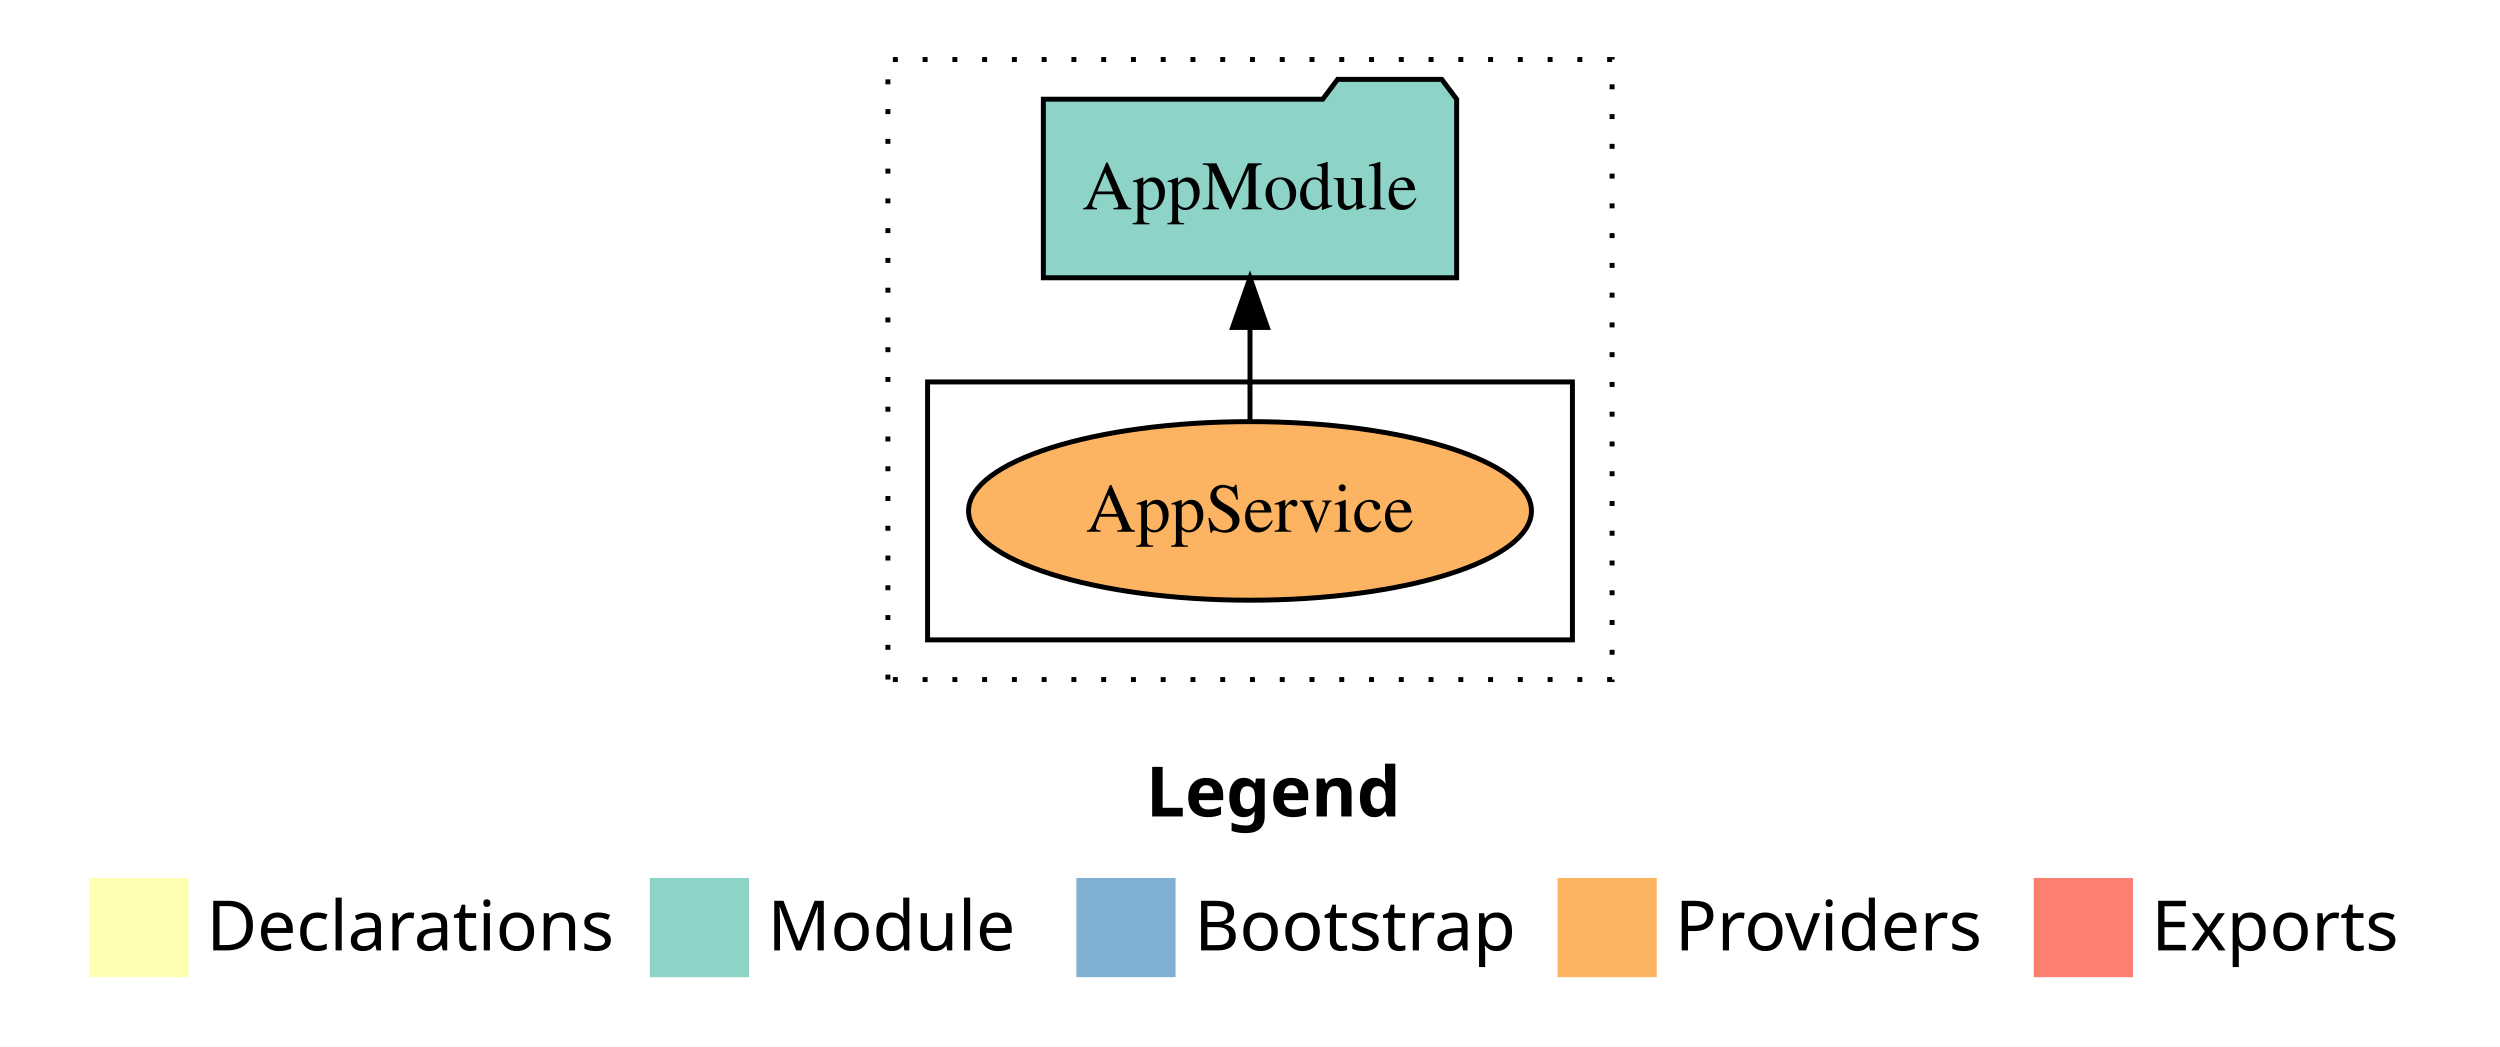
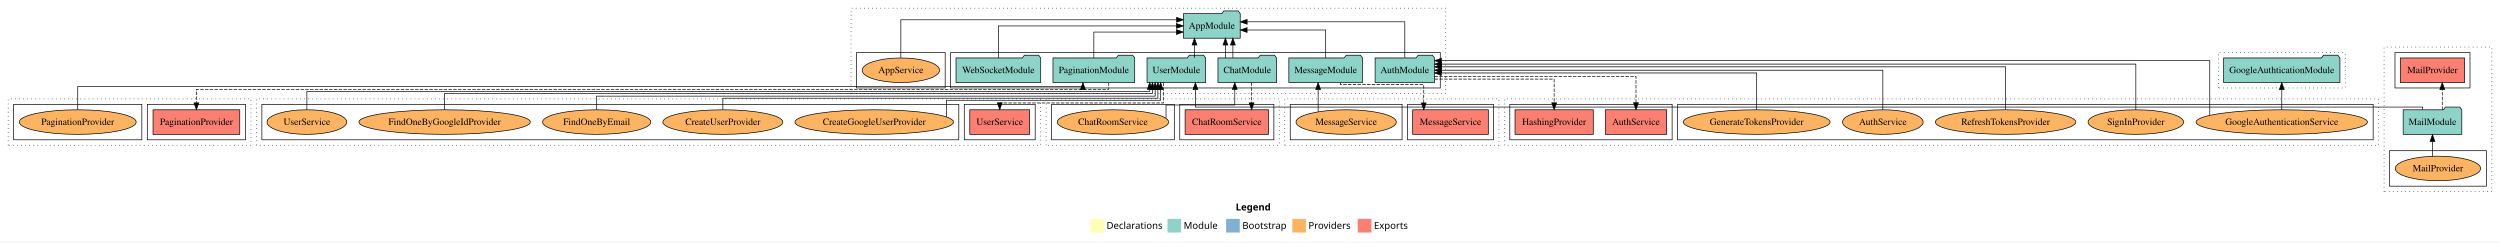
- <svg xmlns="http://www.w3.org/2000/svg" width="504pt" height="211pt" viewBox="0.00 0.00 504.00 211.00">
-   <g id="graph0" class="graph" transform="scale(1 1) rotate(0) translate(4 207)">
-     <polygon fill="white" stroke="transparent" points="-4,4 -4,-207 500,-207 500,4 -4,4" />
-     <text text-anchor="start" x="227.01" y="-42.4" font-family="Times-12" font-weight="bold" font-size="14.00">Legend</text>
-     <polygon fill="#ffffb3" stroke="transparent" points="14,-10 14,-30 34,-30 34,-10 14,-10" />
-     <text text-anchor="start" x="37.63" y="-15.4" font-family="Times-12" font-size="14.00">  Declarations</text>
-     <polygon fill="#8dd3c7" stroke="transparent" points="127,-10 127,-30 147,-30 147,-10 127,-10" />
-     <text text-anchor="start" x="150.73" y="-15.4" font-family="Times-12" font-size="14.00">  Module</text>
-     <polygon fill="#80b1d3" stroke="transparent" points="213,-10 213,-30 233,-30 233,-10 213,-10" />
-     <text text-anchor="start" x="236.78" y="-15.4" font-family="Times-12" font-size="14.00">  Bootstrap</text>
-     <polygon fill="#fdb462" stroke="transparent" points="310,-10 310,-30 330,-30 330,-10 310,-10" />
-     <text text-anchor="start" x="333.67" y="-15.4" font-family="Times-12" font-size="14.00">  Providers</text>
-     <polygon fill="#fb8072" stroke="transparent" points="406,-10 406,-30 426,-30 426,-10 406,-10" />
-     <text text-anchor="start" x="429.73" y="-15.4" font-family="Times-12" font-size="14.00">  Exports</text>
+ <svg xmlns="http://www.w3.org/2000/svg" width="3666pt" height="355pt" viewBox="0.00 0.00 3666.00 355.00">
+   <g id="graph0" class="graph" transform="scale(1 1) rotate(0) translate(4 351)">
+     <polygon fill="white" stroke="transparent" points="-4,4 -4,-351 3662,-351 3662,4 -4,4" />
+     <text text-anchor="start" x="1808.01" y="-42.4" font-family="Times-12" font-weight="bold" font-size="14.00">Legend</text>
+     <polygon fill="#ffffb3" stroke="transparent" points="1595,-10 1595,-30 1615,-30 1615,-10 1595,-10" />
+     <text text-anchor="start" x="1618.63" y="-15.4" font-family="Times-12" font-size="14.00">  Declarations</text>
+     <polygon fill="#8dd3c7" stroke="transparent" points="1708,-10 1708,-30 1728,-30 1728,-10 1708,-10" />
+     <text text-anchor="start" x="1731.73" y="-15.4" font-family="Times-12" font-size="14.00">  Module</text>
+     <polygon fill="#80b1d3" stroke="transparent" points="1794,-10 1794,-30 1814,-30 1814,-10 1794,-10" />
+     <text text-anchor="start" x="1817.78" y="-15.4" font-family="Times-12" font-size="14.00">  Bootstrap</text>
+     <polygon fill="#fdb462" stroke="transparent" points="1891,-10 1891,-30 1911,-30 1911,-10 1891,-10" />
+     <text text-anchor="start" x="1914.67" y="-15.4" font-family="Times-12" font-size="14.00">  Providers</text>
+     <polygon fill="#fb8072" stroke="transparent" points="1987,-10 1987,-30 2007,-30 2007,-10 1987,-10" />
+     <text text-anchor="start" x="2010.73" y="-15.4" font-family="Times-12" font-size="14.00">  Exports</text>
    <g id="clust1" class="cluster">
-       <polygon fill="none" stroke="black" stroke-dasharray="1,5" points="175,-70 175,-195 321,-195 321,-70 175,-70" />
+       <polygon fill="none" stroke="black" stroke-dasharray="1,5" points="1244,-214 1244,-339 2116,-339 2116,-214 1244,-214" />
+     </g>
+     <g id="clust3" class="cluster">
+       <polygon fill="none" stroke="black" points="1390,-222 1390,-274 2108,-274 2108,-222 1390,-222" />
    </g>
    <g id="clust6" class="cluster">
-       <polygon fill="none" stroke="black" points="183,-78 183,-130 313,-130 313,-78 183,-78" />
+       <polygon fill="none" stroke="black" points="1252,-222 1252,-274 1382,-274 1382,-222 1252,-222" />
+     </g>
+     <g id="clust7" class="cluster">
+       <polygon fill="none" stroke="black" stroke-dasharray="1,5" points="2202,-138 2202,-206 3484,-206 3484,-138 2202,-138" />
+     </g>
+     <g id="clust10" class="cluster">
+       <polygon fill="none" stroke="black" points="2210,-146 2210,-198 2448,-198 2448,-146 2210,-146" />
+     </g>
+     <g id="clust12" class="cluster">
+       <polygon fill="none" stroke="black" points="2456,-146 2456,-198 3476,-198 3476,-146 2456,-146" />
+     </g>
+     <g id="clust13" class="cluster">
+       <polygon fill="none" stroke="black" stroke-dasharray="1,5" points="1530,-138 1530,-206 1872,-206 1872,-138 1530,-138" />
+     </g>
+     <g id="clust16" class="cluster">
+       <polygon fill="none" stroke="black" points="1726,-146 1726,-198 1864,-198 1864,-146 1726,-146" />
+     </g>
+     <g id="clust18" class="cluster">
+       <polygon fill="none" stroke="black" points="1538,-146 1538,-198 1718,-198 1718,-146 1538,-146" />
+     </g>
+     <g id="clust19" class="cluster">
+       <polygon fill="none" stroke="black" stroke-dasharray="1,5" points="3249,-222 3249,-274 3435,-274 3435,-222 3249,-222" />
+     </g>
+     <g id="clust25" class="cluster">
+       <polygon fill="none" stroke="black" stroke-dasharray="1,5" points="3492,-70 3492,-282 3650,-282 3650,-70 3492,-70" />
+     </g>
+     <g id="clust28" class="cluster">
+       <polygon fill="none" stroke="black" points="3508,-222 3508,-274 3618,-274 3618,-222 3508,-222" />
+     </g>
+     <g id="clust30" class="cluster">
+       <polygon fill="none" stroke="black" points="3500,-78 3500,-130 3642,-130 3642,-78 3500,-78" />
+     </g>
+     <g id="clust31" class="cluster">
+       <polygon fill="none" stroke="black" stroke-dasharray="1,5" points="1880,-138 1880,-206 2194,-206 2194,-138 1880,-138" />
+     </g>
+     <g id="clust34" class="cluster">
+       <polygon fill="none" stroke="black" points="2060,-146 2060,-198 2186,-198 2186,-146 2060,-146" />
+     </g>
+     <g id="clust36" class="cluster">
+       <polygon fill="none" stroke="black" points="1888,-146 1888,-198 2052,-198 2052,-146 1888,-146" />
+     </g>
+     <g id="clust37" class="cluster">
+       <polygon fill="none" stroke="black" stroke-dasharray="1,5" points="8,-138 8,-206 364,-206 364,-138 8,-138" />
+     </g>
+     <g id="clust40" class="cluster">
+       <polygon fill="none" stroke="black" points="212,-146 212,-198 356,-198 356,-146 212,-146" />
+     </g>
+     <g id="clust42" class="cluster">
+       <polygon fill="none" stroke="black" points="16,-146 16,-198 204,-198 204,-146 16,-146" />
+     </g>
+     <g id="clust43" class="cluster">
+       <polygon fill="none" stroke="black" stroke-dasharray="1,5" points="372,-138 372,-206 1522,-206 1522,-138 372,-138" />
+     </g>
+     <g id="clust46" class="cluster">
+       <polygon fill="none" stroke="black" points="1410,-146 1410,-198 1514,-198 1514,-146 1410,-146" />
+     </g>
+     <g id="clust48" class="cluster">
+       <polygon fill="none" stroke="black" points="380,-146 380,-198 1402,-198 1402,-146 380,-146" />
    </g>
    <g id="node1" class="node">
-       <ellipse fill="#fdb462" stroke="black" cx="248" cy="-104" rx="56.74" ry="18" />
-       <text text-anchor="middle" x="248" y="-99.8" font-family="Times,serif" font-size="14.00">AppService</text>
+       <polygon fill="#8dd3c7" stroke="black" points="2099.55,-266 2096.55,-270 2075.55,-270 2072.55,-266 2012.45,-266 2012.45,-230 2099.55,-230 2099.55,-266" />
+       <text text-anchor="middle" x="2056" y="-243.8" font-family="Times,serif" font-size="14.00">AuthModule</text>
+     </g>
+     <g id="node7" class="node">
+       <polygon fill="#8dd3c7" stroke="black" points="1814.66,-331 1811.66,-335 1790.66,-335 1787.66,-331 1731.34,-331 1731.34,-295 1814.66,-295 1814.66,-331" />
+       <text text-anchor="middle" x="1773" y="-308.8" font-family="Times,serif" font-size="14.00">AppModule</text>
+     </g>
+     <g id="edge1" class="edge">
+       <path fill="none" stroke="black" d="M2056,-266.28C2056,-287.32 2056,-319 2056,-319 2056,-319 1824.76,-319 1824.76,-319" />
+       <polygon fill="black" stroke="black" points="1824.76,-315.5 1814.76,-319 1824.76,-322.5 1824.76,-315.5" />
+     </g>
+     <g id="node9" class="node">
+       <polygon fill="#fb8072" stroke="black" points="2439.98,-190 2350.02,-190 2350.02,-154 2439.98,-154 2439.98,-190" />
+       <text text-anchor="middle" x="2395" y="-167.8" font-family="Times,serif" font-size="14.00">AuthService </text>
+     </g>
+     <g id="edge9" class="edge">
+       <path fill="none" stroke="black" stroke-dasharray="5,2" d="M2099.62,-239C2191.18,-239 2395,-239 2395,-239 2395,-239 2395,-200.31 2395,-200.31" />
+       <polygon fill="black" stroke="black" points="2398.5,-200.31 2395,-190.31 2391.5,-200.31 2398.5,-200.31" />
+     </g>
+     <g id="node10" class="node">
+       <polygon fill="#fb8072" stroke="black" points="2332.37,-190 2217.63,-190 2217.63,-154 2332.37,-154 2332.37,-190" />
+       <text text-anchor="middle" x="2275" y="-167.8" font-family="Times,serif" font-size="14.00">HashingProvider </text>
+     </g>
+     <g id="edge10" class="edge">
+       <path fill="none" stroke="black" stroke-dasharray="5,2" d="M2099.79,-235C2163.7,-235 2275,-235 2275,-235 2275,-235 2275,-200.22 2275,-200.22" />
+       <polygon fill="black" stroke="black" points="2278.5,-200.22 2275,-190.22 2271.5,-200.22 2278.5,-200.22" />
    </g>
    <g id="node2" class="node">
-       <polygon fill="#8dd3c7" stroke="black" points="289.66,-187 286.66,-191 265.66,-191 262.66,-187 206.34,-187 206.34,-151 289.66,-151 289.66,-187" />
-       <text text-anchor="middle" x="248" y="-164.8" font-family="Times,serif" font-size="14.00">AppModule</text>
-     </g>
-     <g id="edge1" class="edge">
-       <path fill="none" stroke="black" d="M248,-122.11C248,-122.11 248,-140.99 248,-140.99" />
-       <polygon fill="black" stroke="black" points="244.5,-140.99 248,-150.99 251.5,-140.99 244.5,-140.99" />
+       <polygon fill="#8dd3c7" stroke="black" points="1867.99,-266 1864.99,-270 1843.99,-270 1840.99,-266 1782.01,-266 1782.01,-230 1867.99,-230 1867.99,-266" />
+       <text text-anchor="middle" x="1825" y="-243.8" font-family="Times,serif" font-size="14.00">ChatModule</text>
+     </g>
+     <g id="edge2" class="edge">
+       <path fill="none" stroke="black" d="M1792.95,-266.11C1792.95,-266.11 1792.95,-284.99 1792.95,-284.99" />
+       <polygon fill="black" stroke="black" points="1789.45,-284.99 1792.95,-294.99 1796.45,-284.99 1789.45,-284.99" />
+     </g>
+     <g id="edge3" class="edge">
+       <path fill="none" stroke="black" d="M1803.89,-266.11C1803.89,-266.11 1803.89,-284.99 1803.89,-284.99" />
+       <polygon fill="black" stroke="black" points="1800.39,-284.99 1803.89,-294.99 1807.39,-284.99 1800.39,-284.99" />
+     </g>
+     <g id="node16" class="node">
+       <polygon fill="#fb8072" stroke="black" points="1856.15,-190 1733.85,-190 1733.85,-154 1856.15,-154 1856.15,-190" />
+       <text text-anchor="middle" x="1795" y="-167.8" font-family="Times,serif" font-size="14.00">ChatRoomService </text>
+     </g>
+     <g id="edge16" class="edge">
+       <path fill="none" stroke="black" stroke-dasharray="5,2" d="M1831.38,-229.99C1831.38,-229.99 1831.38,-200.15 1831.38,-200.15" />
+       <polygon fill="black" stroke="black" points="1834.88,-200.15 1831.38,-190.15 1827.88,-200.15 1834.88,-200.15" />
+     </g>
+     <g id="node3" class="node">
+       <polygon fill="#8dd3c7" stroke="black" points="1994.03,-266 1991.03,-270 1970.03,-270 1967.03,-266 1885.97,-266 1885.97,-230 1994.03,-230 1994.03,-266" />
+       <text text-anchor="middle" x="1940" y="-243.8" font-family="Times,serif" font-size="14.00">MessageModule</text>
+     </g>
+     <g id="edge4" class="edge">
+       <path fill="none" stroke="black" d="M1940,-266.02C1940,-283.37 1940,-307 1940,-307 1940,-307 1824.71,-307 1824.71,-307" />
+       <polygon fill="black" stroke="black" points="1824.71,-303.5 1814.71,-307 1824.71,-310.5 1824.71,-303.5" />
+     </g>
+     <g id="node22" class="node">
+       <polygon fill="#fb8072" stroke="black" points="2178.46,-190 2067.54,-190 2067.54,-154 2178.46,-154 2178.46,-190" />
+       <text text-anchor="middle" x="2123" y="-167.8" font-family="Times,serif" font-size="14.00">MessageService </text>
+     </g>
+     <g id="edge21" class="edge">
+       <path fill="none" stroke="black" stroke-dasharray="5,2" d="M1961.58,-229.92C1961.58,-228.15 1961.58,-227 1961.58,-227 1961.58,-227 2083.77,-227 2083.77,-227 2083.77,-227 2083.77,-200.01 2083.77,-200.01" />
+       <polygon fill="black" stroke="black" points="2087.27,-200.01 2083.77,-190.01 2080.27,-200.01 2087.27,-200.01" />
+     </g>
+     <g id="node4" class="node">
+       <polygon fill="#8dd3c7" stroke="black" points="1659.93,-266 1656.93,-270 1635.93,-270 1632.93,-266 1540.07,-266 1540.07,-230 1659.93,-230 1659.93,-266" />
+       <text text-anchor="middle" x="1600" y="-243.8" font-family="Times,serif" font-size="14.00">PaginationModule</text>
+     </g>
+     <g id="edge5" class="edge">
+       <path fill="none" stroke="black" d="M1600,-266.03C1600,-282.4 1600,-304 1600,-304 1600,-304 1721.12,-304 1721.12,-304" />
+       <polygon fill="black" stroke="black" points="1721.12,-307.5 1731.12,-304 1721.12,-300.5 1721.12,-307.5" />
+     </g>
+     <g id="node24" class="node">
+       <polygon fill="#fb8072" stroke="black" points="347.59,-190 220.41,-190 220.41,-154 347.59,-154 347.59,-190" />
+       <text text-anchor="middle" x="284" y="-167.8" font-family="Times,serif" font-size="14.00">PaginationProvider </text>
+     </g>
+     <g id="edge23" class="edge">
+       <path fill="none" stroke="black" stroke-dasharray="5,2" d="M1621.86,-229.79C1621.86,-224.45 1621.86,-220 1621.86,-220 1621.86,-220 284,-220 284,-220 284,-220 284,-200.15 284,-200.15" />
+       <polygon fill="black" stroke="black" points="287.5,-200.15 284,-190.15 280.5,-200.15 287.5,-200.15" />
+     </g>
+     <g id="node5" class="node">
+       <polygon fill="#8dd3c7" stroke="black" points="1763.98,-266 1760.98,-270 1739.98,-270 1736.98,-266 1678.02,-266 1678.02,-230 1763.98,-230 1763.98,-266" />
+       <text text-anchor="middle" x="1721" y="-243.8" font-family="Times,serif" font-size="14.00">UserModule</text>
+     </g>
+     <g id="edge6" class="edge">
+       <path fill="none" stroke="black" d="M1747.58,-266.11C1747.58,-266.11 1747.58,-284.99 1747.58,-284.99" />
+       <polygon fill="black" stroke="black" points="1744.08,-284.99 1747.58,-294.99 1751.08,-284.99 1744.08,-284.99" />
+     </g>
+     <g id="node26" class="node">
+       <polygon fill="#fb8072" stroke="black" points="1505.9,-190 1418.1,-190 1418.1,-154 1505.9,-154 1505.9,-190" />
+       <text text-anchor="middle" x="1462" y="-167.8" font-family="Times,serif" font-size="14.00">UserService </text>
+     </g>
+     <g id="edge26" class="edge">
+       <path fill="none" stroke="black" stroke-dasharray="5,2" d="M1701.88,-229.85C1701.88,-216.26 1701.88,-200 1701.88,-200 1701.88,-200 1462,-200 1462,-200 1462,-200 1462,-199.02 1462,-199.02" />
+       <polygon fill="black" stroke="black" points="1465.5,-200.21 1462,-190.21 1458.5,-200.21 1465.5,-200.21" />
+     </g>
+     <g id="node6" class="node">
+       <polygon fill="#8dd3c7" stroke="black" points="1522.08,-266 1519.08,-270 1498.08,-270 1495.08,-266 1397.92,-266 1397.92,-230 1522.08,-230 1522.08,-266" />
+       <text text-anchor="middle" x="1460" y="-243.8" font-family="Times,serif" font-size="14.00">WebSocketModule</text>
+     </g>
+     <g id="edge7" class="edge">
+       <path fill="none" stroke="black" d="M1460,-266.11C1460,-285.34 1460,-313 1460,-313 1460,-313 1721.11,-313 1721.11,-313" />
+       <polygon fill="black" stroke="black" points="1721.11,-316.5 1731.11,-313 1721.11,-309.5 1721.11,-316.5" />
+     </g>
+     <g id="node8" class="node">
+       <ellipse fill="#fdb462" stroke="black" cx="1317" cy="-248" rx="56.74" ry="18" />
+       <text text-anchor="middle" x="1317" y="-243.8" font-family="Times,serif" font-size="14.00">AppService</text>
+     </g>
+     <g id="edge8" class="edge">
+       <path fill="none" stroke="black" d="M1317,-266.29C1317,-288.21 1317,-322 1317,-322 1317,-322 1721.32,-322 1721.32,-322" />
+       <polygon fill="black" stroke="black" points="1721.32,-325.5 1731.32,-322 1721.32,-318.5 1721.32,-325.5" />
+     </g>
+     <g id="node11" class="node">
+       <ellipse fill="#fdb462" stroke="black" cx="2757" cy="-172" rx="59.11" ry="18" />
+       <text text-anchor="middle" x="2757" y="-167.8" font-family="Times,serif" font-size="14.00">AuthService</text>
+     </g>
+     <g id="edge11" class="edge">
+       <path fill="none" stroke="black" d="M2757,-190.01C2757,-212.49 2757,-248 2757,-248 2757,-248 2109.59,-248 2109.59,-248" />
+       <polygon fill="black" stroke="black" points="2109.59,-244.5 2099.59,-248 2109.59,-251.5 2109.59,-244.5" />
+     </g>
+     <g id="node12" class="node">
+       <ellipse fill="#fdb462" stroke="black" cx="2572" cy="-172" rx="107.63" ry="18" />
+       <text text-anchor="middle" x="2572" y="-167.8" font-family="Times,serif" font-size="14.00">GenerateTokensProvider</text>
+     </g>
+     <g id="edge12" class="edge">
+       <path fill="none" stroke="black" d="M2572,-190.17C2572,-211.5 2572,-244 2572,-244 2572,-244 2109.55,-244 2109.55,-244" />
+       <polygon fill="black" stroke="black" points="2109.55,-240.5 2099.55,-244 2109.55,-247.5 2109.55,-240.5" />
+     </g>
+     <g id="node13" class="node">
+       <ellipse fill="#fdb462" stroke="black" cx="3342" cy="-172" rx="125.62" ry="18" />
+       <text text-anchor="middle" x="3342" y="-167.8" font-family="Times,serif" font-size="14.00">GoogleAuthenticationService</text>
+     </g>
+     <g id="edge13" class="edge">
+       <path fill="none" stroke="black" d="M3236.41,-181.98C3236.41,-205.41 3236.41,-262 3236.41,-262 3236.41,-262 2109.76,-262 2109.76,-262" />
+       <polygon fill="black" stroke="black" points="2109.76,-258.5 2099.76,-262 2109.76,-265.5 2109.76,-258.5" />
+     </g>
+     <g id="node18" class="node">
+       <polygon fill="#8dd3c7" stroke="black" points="3427.25,-266 3424.25,-270 3403.25,-270 3400.25,-266 3256.75,-266 3256.75,-230 3427.25,-230 3427.25,-266" />
+       <text text-anchor="middle" x="3342" y="-243.8" font-family="Times,serif" font-size="14.00">GoogleAuthticationModule</text>
+     </g>
+     <g id="edge18" class="edge">
+       <path fill="none" stroke="black" d="M3342,-190.01C3342,-190.01 3342,-219.85 3342,-219.85" />
+       <polygon fill="black" stroke="black" points="3338.5,-219.85 3342,-229.85 3345.5,-219.85 3338.5,-219.85" />
+     </g>
+     <g id="node14" class="node">
+       <ellipse fill="#fdb462" stroke="black" cx="2937" cy="-172" rx="102.99" ry="18" />
+       <text text-anchor="middle" x="2937" y="-167.8" font-family="Times,serif" font-size="14.00">RefreshTokensProvider</text>
+     </g>
+     <g id="edge14" class="edge">
+       <path fill="none" stroke="black" d="M2937,-190.38C2937,-214.28 2937,-253 2937,-253 2937,-253 2109.69,-253 2109.69,-253" />
+       <polygon fill="black" stroke="black" points="2109.69,-249.5 2099.69,-253 2109.69,-256.5 2109.69,-249.5" />
+     </g>
+     <g id="node15" class="node">
+       <ellipse fill="#fdb462" stroke="black" cx="3128" cy="-172" rx="70.08" ry="18" />
+       <text text-anchor="middle" x="3128" y="-167.8" font-family="Times,serif" font-size="14.00">SignInProvider</text>
+     </g>
+     <g id="edge15" class="edge">
+       <path fill="none" stroke="black" d="M3128,-190.03C3128,-214.98 3128,-257 3128,-257 3128,-257 2109.69,-257 2109.69,-257" />
+       <polygon fill="black" stroke="black" points="2109.69,-253.5 2099.69,-257 2109.69,-260.5 2109.69,-253.5" />
+     </g>
+     <g id="node17" class="node">
+       <ellipse fill="#fdb462" stroke="black" cx="1628" cy="-172" rx="81.68" ry="18" />
+       <text text-anchor="middle" x="1628" y="-167.8" font-family="Times,serif" font-size="14.00">ChatRoomService</text>
+     </g>
+     <g id="edge17" class="edge">
+       <path fill="none" stroke="black" d="M1705.86,-177.8C1705.86,-185.18 1705.86,-197 1705.86,-197 1705.86,-197 1806.69,-197 1806.69,-197 1806.69,-197 1806.69,-219.88 1806.69,-219.88" />
+       <polygon fill="black" stroke="black" points="1803.19,-219.88 1806.69,-229.88 1810.19,-219.88 1803.19,-219.88" />
+     </g>
+     <g id="node19" class="node">
+       <polygon fill="#fb8072" stroke="black" points="3610.15,-266 3515.85,-266 3515.85,-230 3610.15,-230 3610.15,-266" />
+       <text text-anchor="middle" x="3563" y="-243.8" font-family="Times,serif" font-size="14.00">MailProvider </text>
+     </g>
+     <g id="node20" class="node">
+       <polygon fill="#8dd3c7" stroke="black" points="3605.99,-190 3602.99,-194 3581.99,-194 3578.99,-190 3520.01,-190 3520.01,-154 3605.99,-154 3605.99,-190" />
+       <text text-anchor="middle" x="3563" y="-167.8" font-family="Times,serif" font-size="14.00">MailModule</text>
+     </g>
+     <g id="edge25" class="edge">
+       <path fill="none" stroke="black" d="M3548.67,-190.17C3548.67,-192.45 3548.67,-194 3548.67,-194 3548.67,-194 1748.96,-194 1748.96,-194 1748.96,-194 1748.96,-219.72 1748.96,-219.72" />
+       <polygon fill="black" stroke="black" points="1745.46,-219.72 1748.96,-229.72 1752.46,-219.72 1745.46,-219.72" />
+     </g>
+     <g id="edge19" class="edge">
+       <path fill="none" stroke="black" stroke-dasharray="5,2" d="M3577.33,-190.01C3577.33,-190.01 3577.33,-219.85 3577.33,-219.85" />
+       <polygon fill="black" stroke="black" points="3573.83,-219.85 3577.33,-229.85 3580.83,-219.85 3573.83,-219.85" />
+     </g>
+     <g id="node21" class="node">
+       <ellipse fill="#fdb462" stroke="black" cx="3571" cy="-104" rx="62.56" ry="18" />
+       <text text-anchor="middle" x="3571" y="-99.8" font-family="Times,serif" font-size="14.00">MailProvider</text>
+     </g>
+     <g id="edge20" class="edge">
+       <path fill="none" stroke="black" d="M3563,-121.87C3563,-121.87 3563,-143.54 3563,-143.54" />
+       <polygon fill="black" stroke="black" points="3559.5,-143.54 3563,-153.54 3566.5,-143.54 3559.5,-143.54" />
+     </g>
+     <g id="node23" class="node">
+       <ellipse fill="#fdb462" stroke="black" cx="1970" cy="-172" rx="73.55" ry="18" />
+       <text text-anchor="middle" x="1970" y="-167.8" font-family="Times,serif" font-size="14.00">MessageService</text>
+     </g>
+     <g id="edge22" class="edge">
+       <path fill="none" stroke="black" d="M1928.9,-187.02C1928.9,-187.02 1928.9,-219.8 1928.9,-219.8" />
+       <polygon fill="black" stroke="black" points="1925.4,-219.8 1928.9,-229.8 1932.4,-219.8 1925.4,-219.8" />
+     </g>
+     <g id="node25" class="node">
+       <ellipse fill="#fdb462" stroke="black" cx="110" cy="-172" rx="85.69" ry="18" />
+       <text text-anchor="middle" x="110" y="-167.8" font-family="Times,serif" font-size="14.00">PaginationProvider</text>
+     </g>
+     <g id="edge24" class="edge">
+       <path fill="none" stroke="black" d="M110,-190.19C110,-205.18 110,-224 110,-224 110,-224 1584.01,-224 1584.01,-224 1584.01,-224 1584.01,-224.58 1584.01,-224.58" />
+       <polygon fill="black" stroke="black" points="1580.51,-219.81 1584.01,-229.81 1587.51,-219.81 1580.51,-219.81" />
+     </g>
+     <g id="node27" class="node">
+       <ellipse fill="#fdb462" stroke="black" cx="1278" cy="-172" rx="116.29" ry="18" />
+       <text text-anchor="middle" x="1278" y="-167.8" font-family="Times,serif" font-size="14.00">CreateGoogleUserProvider</text>
+     </g>
+     <g id="edge27" class="edge">
+       <path fill="none" stroke="black" d="M1383.88,-179.42C1383.88,-188.88 1383.88,-204 1383.88,-204 1383.88,-204 1697.9,-204 1697.9,-204 1697.9,-204 1697.9,-219.85 1697.9,-219.85" />
+       <polygon fill="black" stroke="black" points="1694.4,-219.85 1697.9,-229.85 1701.4,-219.85 1694.4,-219.85" />
+     </g>
+     <g id="node28" class="node">
+       <ellipse fill="#fdb462" stroke="black" cx="1056" cy="-172" rx="87.94" ry="18" />
+       <text text-anchor="middle" x="1056" y="-167.8" font-family="Times,serif" font-size="14.00">CreateUserProvider</text>
+     </g>
+     <g id="edge28" class="edge">
+       <path fill="none" stroke="black" d="M1056,-190.32C1056,-198.79 1056,-207 1056,-207 1056,-207 1693.93,-207 1693.93,-207 1693.93,-207 1693.93,-219.9 1693.93,-219.9" />
+       <polygon fill="black" stroke="black" points="1690.43,-219.9 1693.93,-229.9 1697.43,-219.9 1690.43,-219.9" />
+     </g>
+     <g id="node29" class="node">
+       <ellipse fill="#fdb462" stroke="black" cx="871" cy="-172" rx="79.33" ry="18" />
+       <text text-anchor="middle" x="871" y="-167.8" font-family="Times,serif" font-size="14.00">FindOneByEmail</text>
+     </g>
+     <g id="edge29" class="edge">
+       <path fill="none" stroke="black" d="M871,-190.11C871,-199.9 871,-210 871,-210 871,-210 1689.95,-210 1689.95,-210 1689.95,-210 1689.95,-219.89 1689.95,-219.89" />
+       <polygon fill="black" stroke="black" points="1686.45,-219.89 1689.95,-229.89 1693.45,-219.89 1686.45,-219.89" />
+     </g>
+     <g id="node30" class="node">
+       <ellipse fill="#fdb462" stroke="black" cx="648" cy="-172" rx="125.65" ry="18" />
+       <text text-anchor="middle" x="648" y="-167.8" font-family="Times,serif" font-size="14.00">FindOneByGoogleIdProvider</text>
+     </g>
+     <g id="edge30" class="edge">
+       <path fill="none" stroke="black" d="M648,-190.06C648,-201.44 648,-214 648,-214 648,-214 1685.97,-214 1685.97,-214 1685.97,-214 1685.97,-219.81 1685.97,-219.81" />
+       <polygon fill="black" stroke="black" points="1682.47,-219.81 1685.97,-229.81 1689.47,-219.81 1682.47,-219.81" />
+     </g>
+     <g id="node31" class="node">
+       <ellipse fill="#fdb462" stroke="black" cx="446" cy="-172" rx="58.44" ry="18" />
+       <text text-anchor="middle" x="446" y="-167.8" font-family="Times,serif" font-size="14.00">UserService</text>
+     </g>
+     <g id="edge31" class="edge">
+       <path fill="none" stroke="black" d="M446,-190.04C446,-202.56 446,-217 446,-217 446,-217 1681.99,-217 1681.99,-217 1681.99,-217 1681.99,-219.97 1681.99,-219.97" />
+       <polygon fill="black" stroke="black" points="1678.49,-219.97 1681.99,-229.97 1685.49,-219.97 1678.49,-219.97" />
    </g>
  </g>
</svg>
